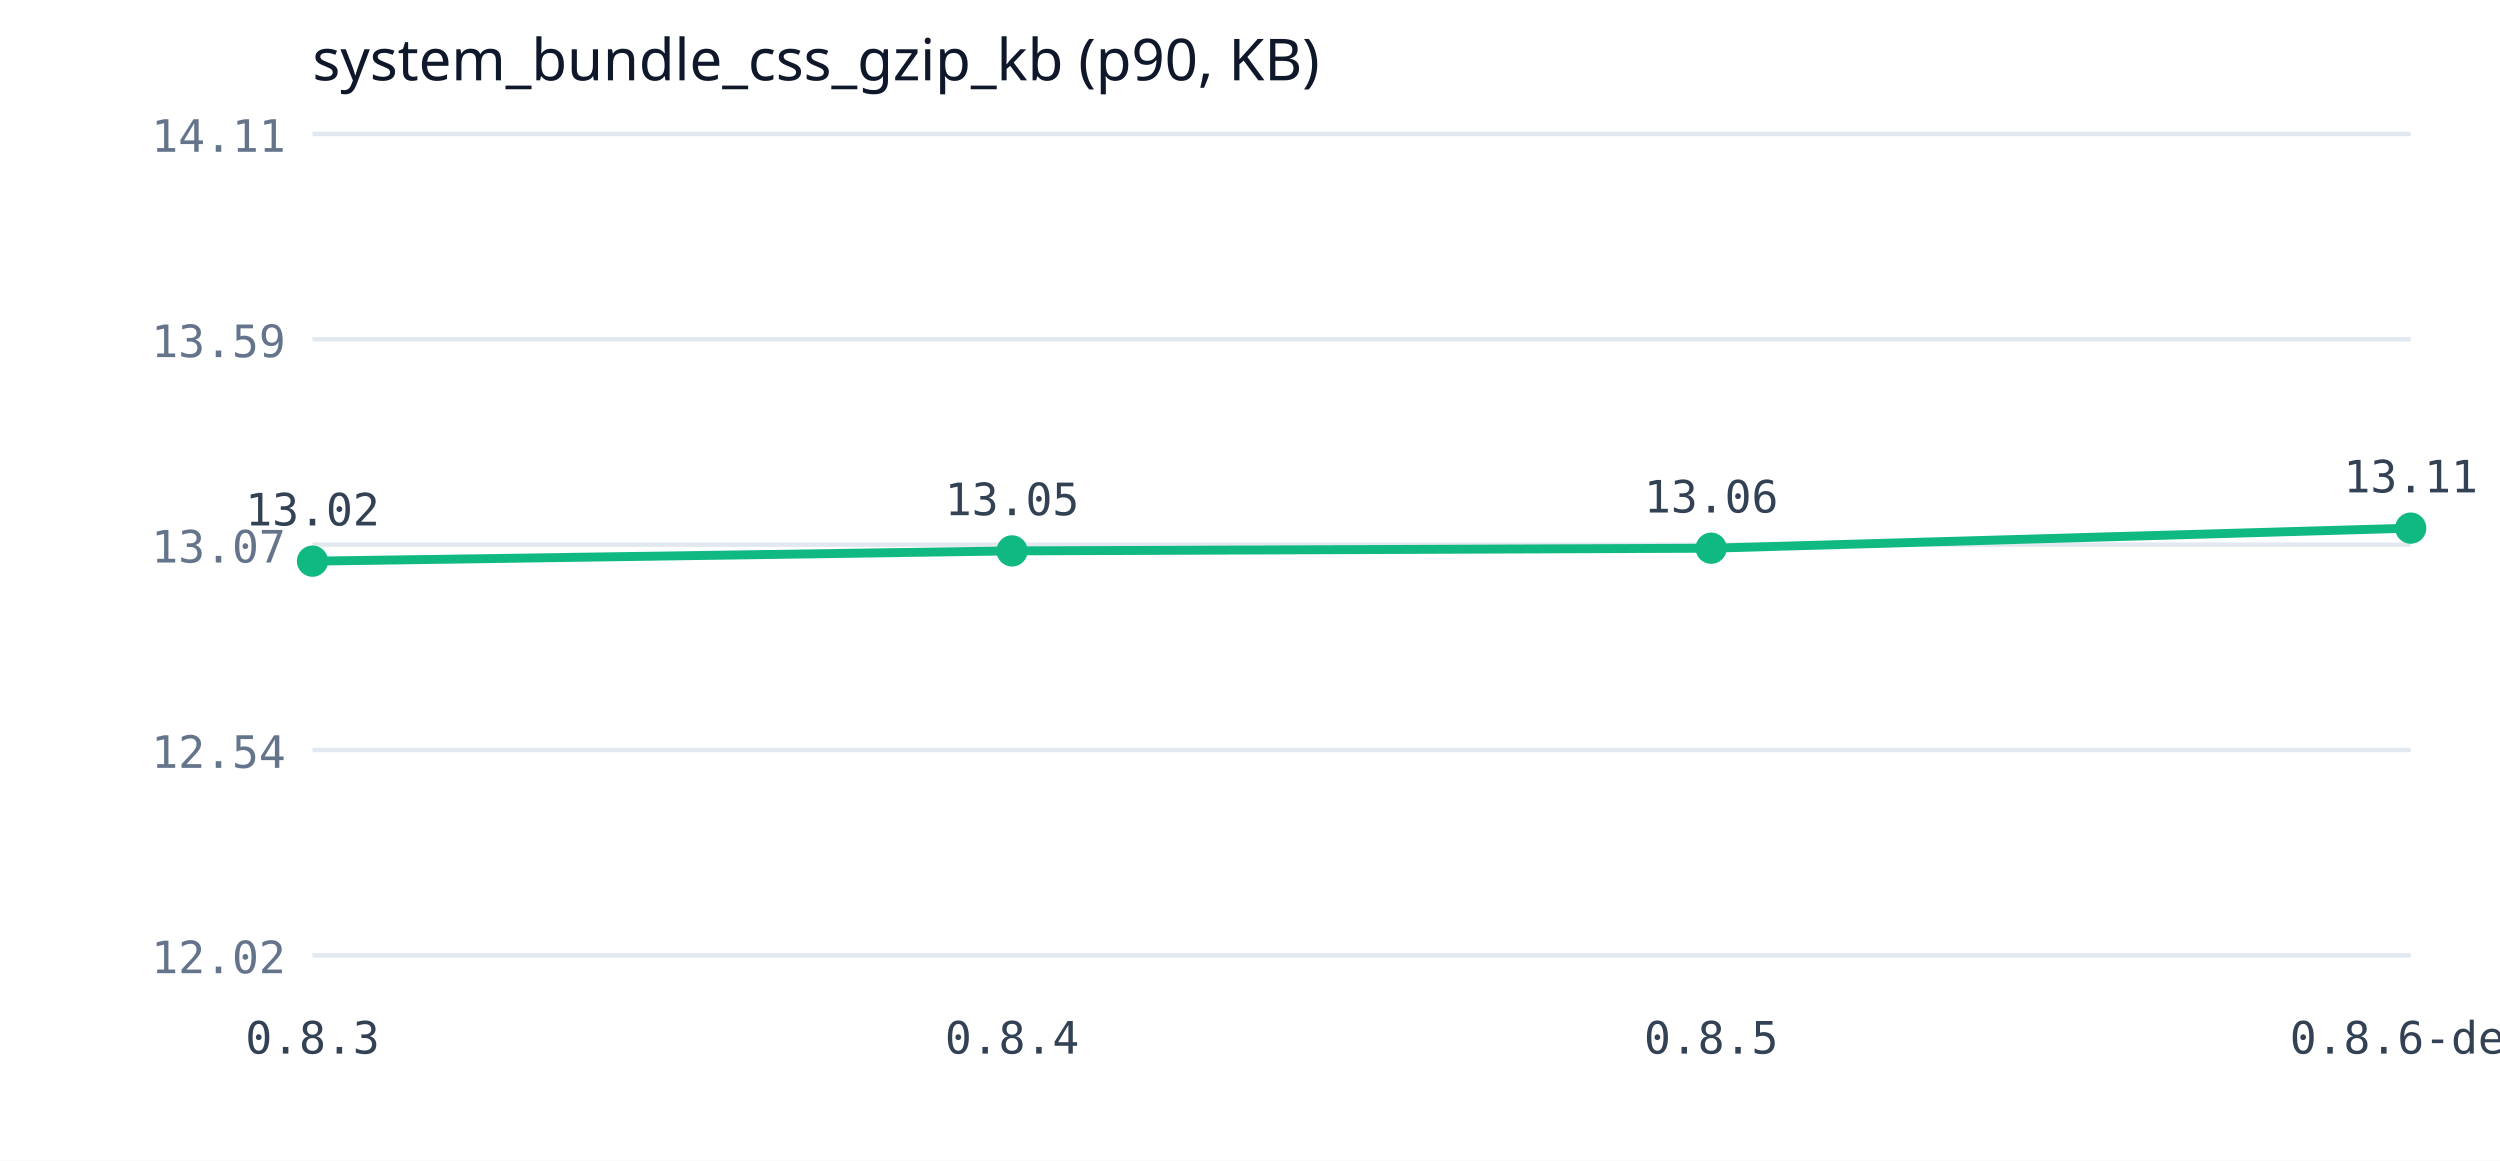
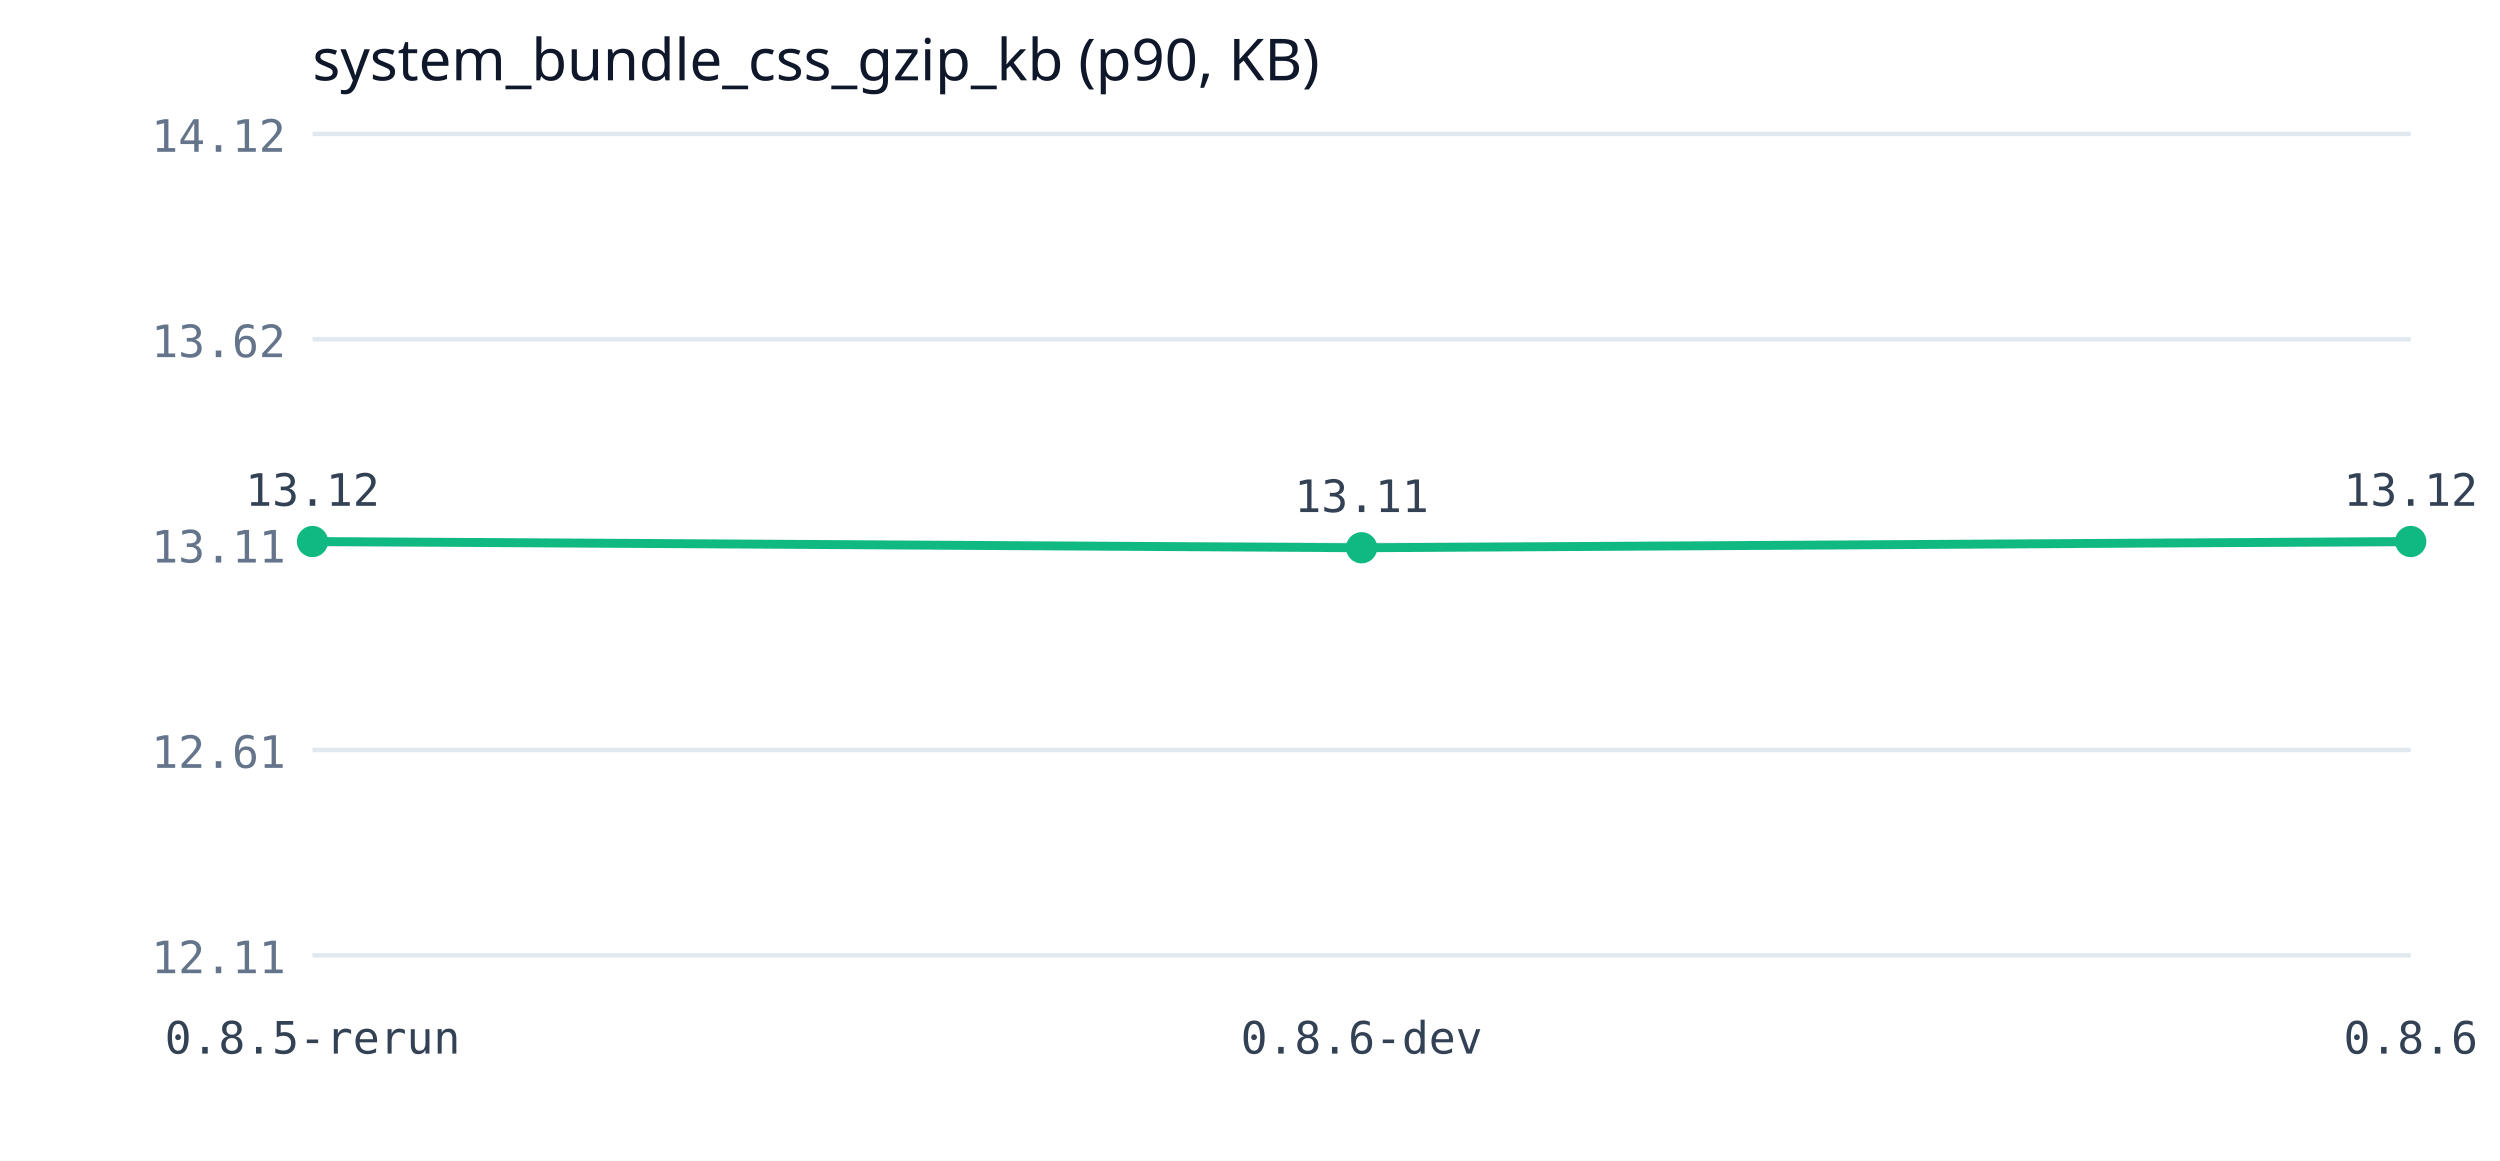
<svg xmlns="http://www.w3.org/2000/svg" width="560" height="260" viewBox="0 0 560 260">
  <rect width="560" height="260" fill="#ffffff" />
  <text x="70" y="18" font-family="Segoe UI" font-size="13" fill="#0f172a">system_bundle_css_gzip_kb (p90, KB)</text>
  <line x1="70" y1="214" x2="540" y2="214" stroke="#e2e8f0" stroke-width="1" />
-   <text x="64" y="218" font-family="Consolas" font-size="10" fill="#64748b" text-anchor="end">12.02</text>
+   <text x="64" y="218" font-family="Consolas" font-size="10" fill="#64748b" text-anchor="end">12.11</text>
  <line x1="70" y1="168" x2="540" y2="168" stroke="#e2e8f0" stroke-width="1" />
-   <text x="64" y="172" font-family="Consolas" font-size="10" fill="#64748b" text-anchor="end">12.54</text>
+   <text x="64" y="172" font-family="Consolas" font-size="10" fill="#64748b" text-anchor="end">12.61</text>
  <line x1="70" y1="122" x2="540" y2="122" stroke="#e2e8f0" stroke-width="1" />
-   <text x="64" y="126" font-family="Consolas" font-size="10" fill="#64748b" text-anchor="end">13.07</text>
+   <text x="64" y="126" font-family="Consolas" font-size="10" fill="#64748b" text-anchor="end">13.11</text>
  <line x1="70" y1="76" x2="540" y2="76" stroke="#e2e8f0" stroke-width="1" />
-   <text x="64" y="80" font-family="Consolas" font-size="10" fill="#64748b" text-anchor="end">13.59</text>
+   <text x="64" y="80" font-family="Consolas" font-size="10" fill="#64748b" text-anchor="end">13.62</text>
  <line x1="70" y1="30" x2="540" y2="30" stroke="#e2e8f0" stroke-width="1" />
-   <text x="64" y="34" font-family="Consolas" font-size="10" fill="#64748b" text-anchor="end">14.11</text>
-   <polyline points="70,125.7 226.7,123.4 383.3,122.8 540,118.3" fill="none" stroke="#10b981" stroke-width="2" />
-   <circle cx="70" cy="125.7" r="3.5" fill="#10b981" />
-   <text x="70" y="117.7" font-family="Consolas" font-size="10" fill="#334155" text-anchor="middle">13.02</text>
-   <text x="70" y="236" font-family="Consolas" font-size="10" fill="#334155" text-anchor="middle">0.8.3</text>
-   <circle cx="226.7" cy="123.4" r="3.5" fill="#10b981" />
-   <text x="226.7" y="115.4" font-family="Consolas" font-size="10" fill="#334155" text-anchor="middle">13.05</text>
-   <text x="226.7" y="236" font-family="Consolas" font-size="10" fill="#334155" text-anchor="middle">0.8.4</text>
-   <circle cx="383.3" cy="122.8" r="3.5" fill="#10b981" />
-   <text x="383.3" y="114.8" font-family="Consolas" font-size="10" fill="#334155" text-anchor="middle">13.06</text>
-   <text x="383.3" y="236" font-family="Consolas" font-size="10" fill="#334155" text-anchor="middle">0.8.5</text>
-   <circle cx="540" cy="118.3" r="3.5" fill="#10b981" />
-   <text x="540" y="110.3" font-family="Consolas" font-size="10" fill="#334155" text-anchor="middle">13.11</text>
-   <text x="540" y="236" font-family="Consolas" font-size="10" fill="#334155" text-anchor="middle">0.8.6-dev</text>
+   <text x="64" y="34" font-family="Consolas" font-size="10" fill="#64748b" text-anchor="end">14.12</text>
+   <polyline points="70,121.3 305,122.7 540,121.3" fill="none" stroke="#10b981" stroke-width="2" />
+   <circle cx="70" cy="121.3" r="3.5" fill="#10b981" />
+   <text x="70" y="113.3" font-family="Consolas" font-size="10" fill="#334155" text-anchor="middle">13.12</text>
+   <text x="70" y="236" font-family="Consolas" font-size="10" fill="#334155" text-anchor="middle">0.8.5-rerun</text>
+   <circle cx="305" cy="122.7" r="3.5" fill="#10b981" />
+   <text x="305" y="114.7" font-family="Consolas" font-size="10" fill="#334155" text-anchor="middle">13.11</text>
+   <text x="305" y="236" font-family="Consolas" font-size="10" fill="#334155" text-anchor="middle">0.8.6-dev</text>
+   <circle cx="540" cy="121.3" r="3.5" fill="#10b981" />
+   <text x="540" y="113.3" font-family="Consolas" font-size="10" fill="#334155" text-anchor="middle">13.12</text>
+   <text x="540" y="236" font-family="Consolas" font-size="10" fill="#334155" text-anchor="middle">0.8.6</text>
</svg>
